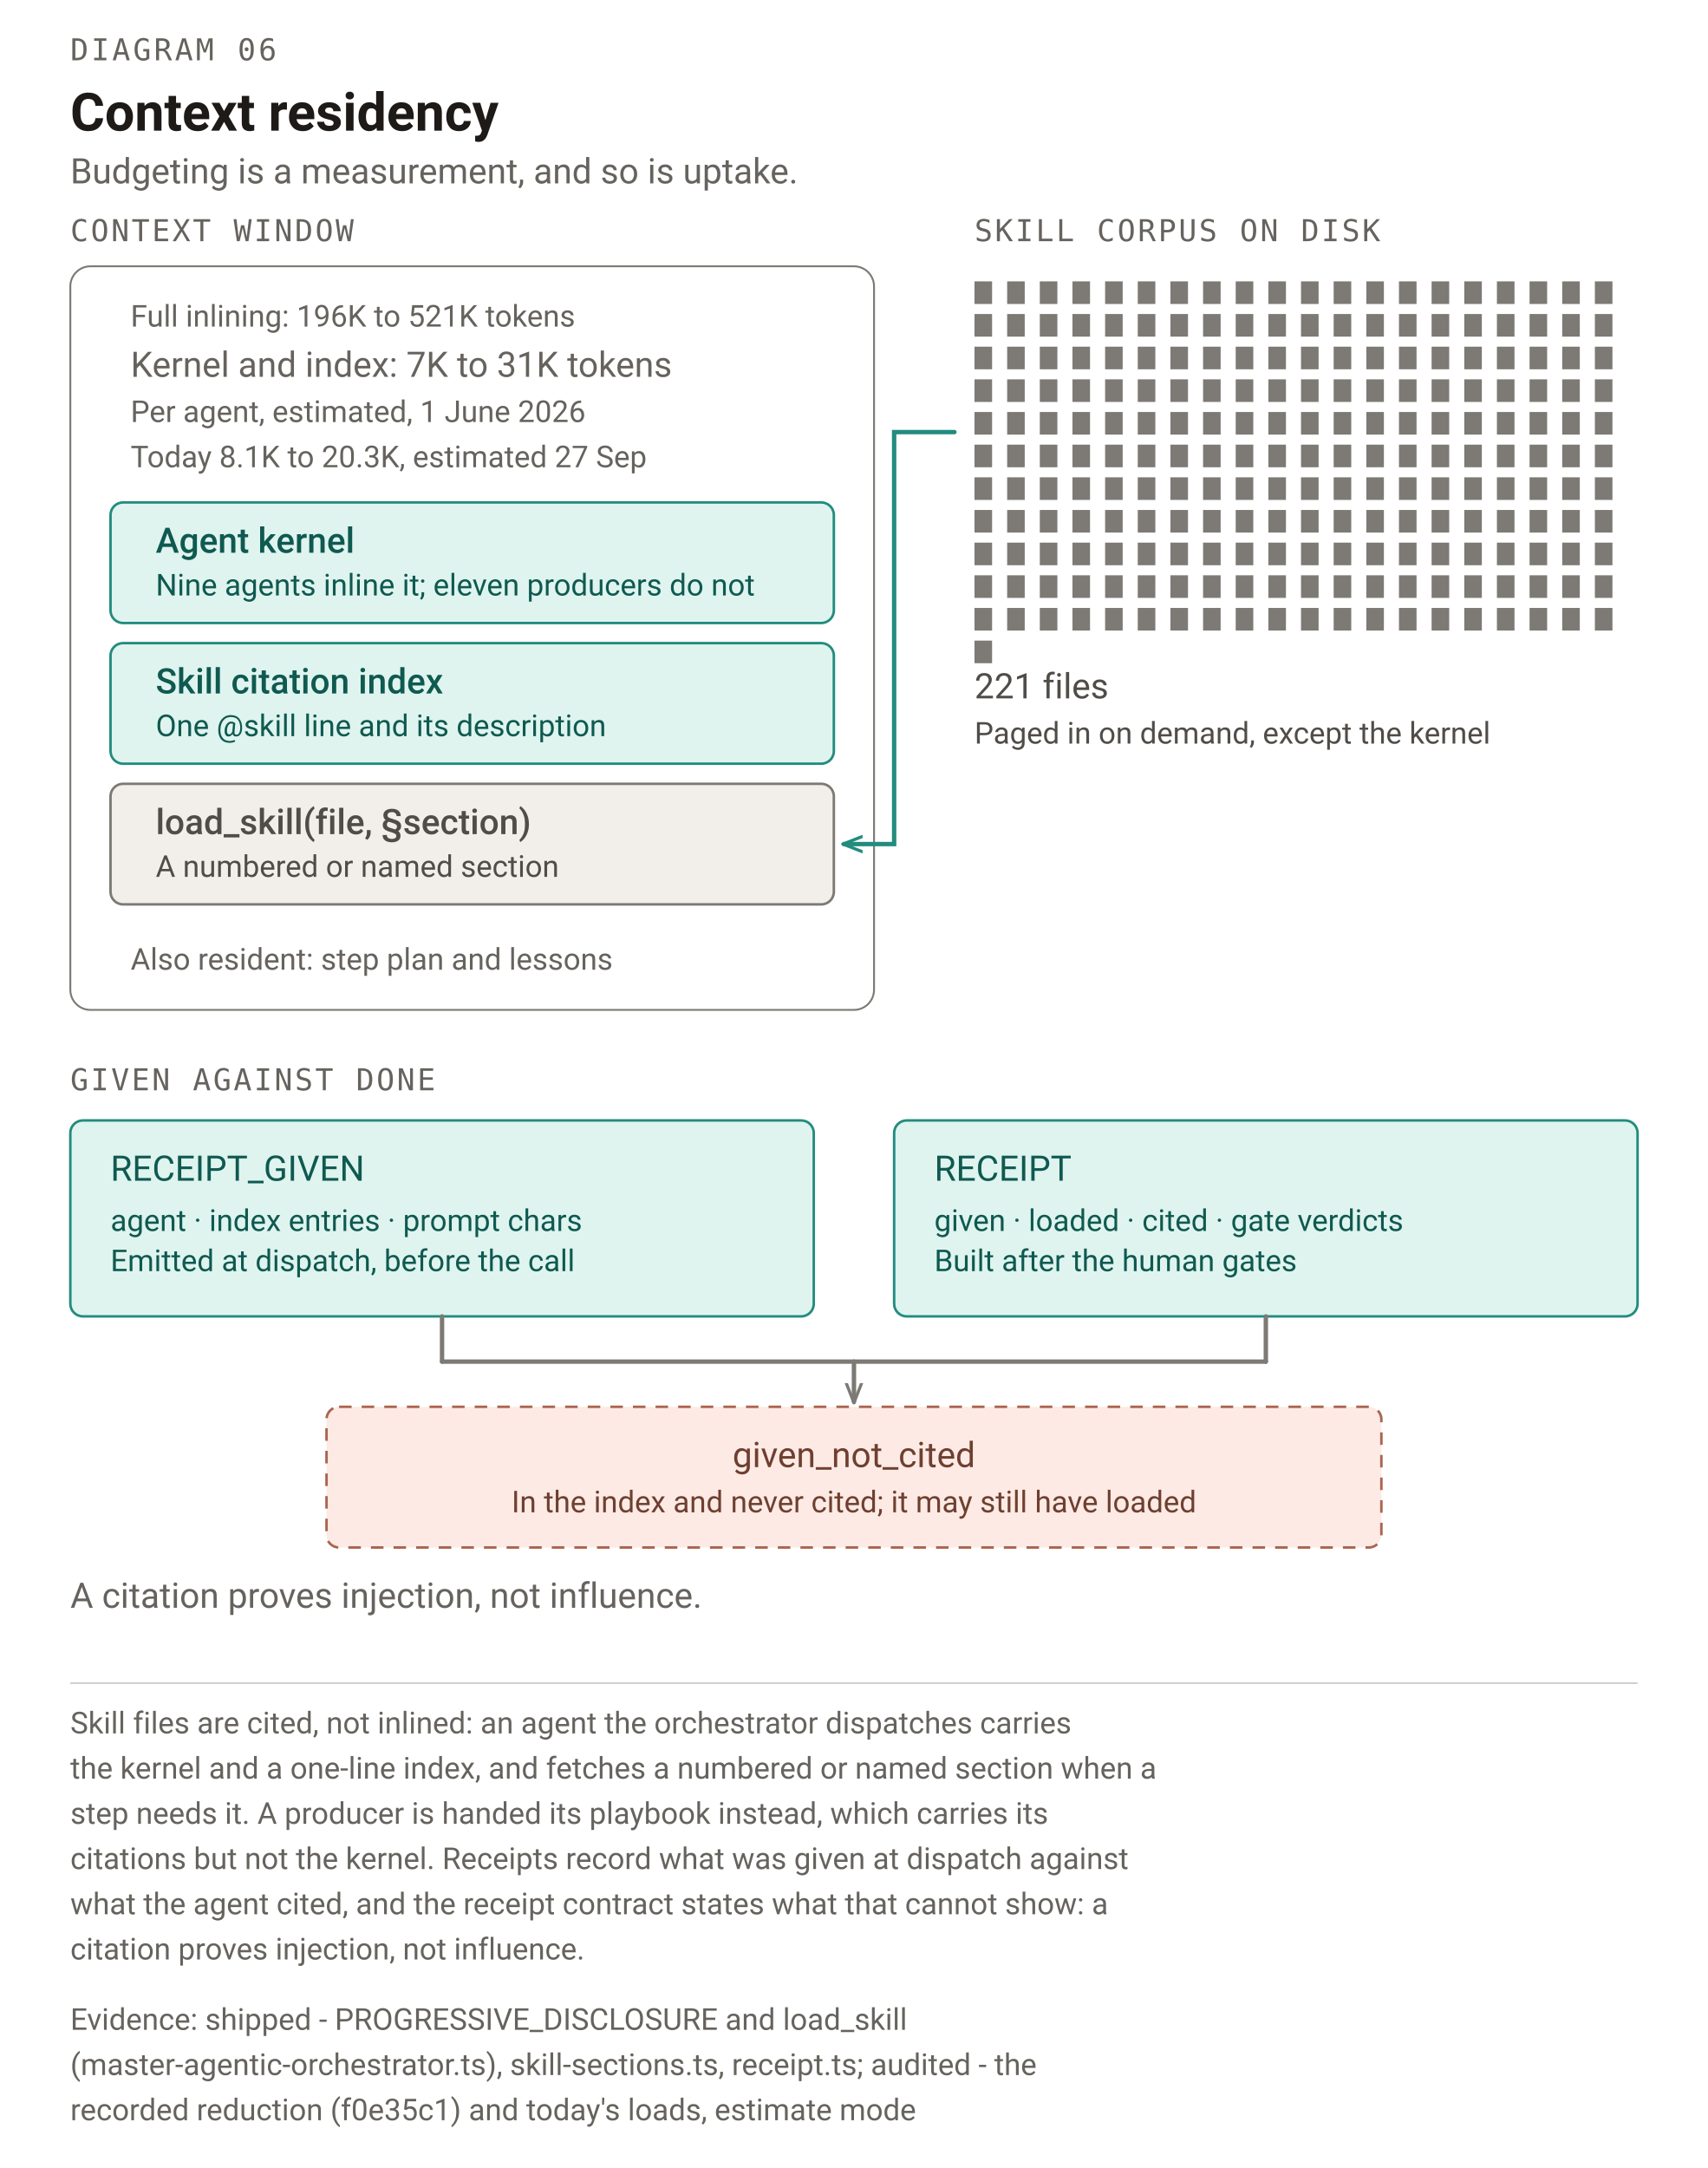
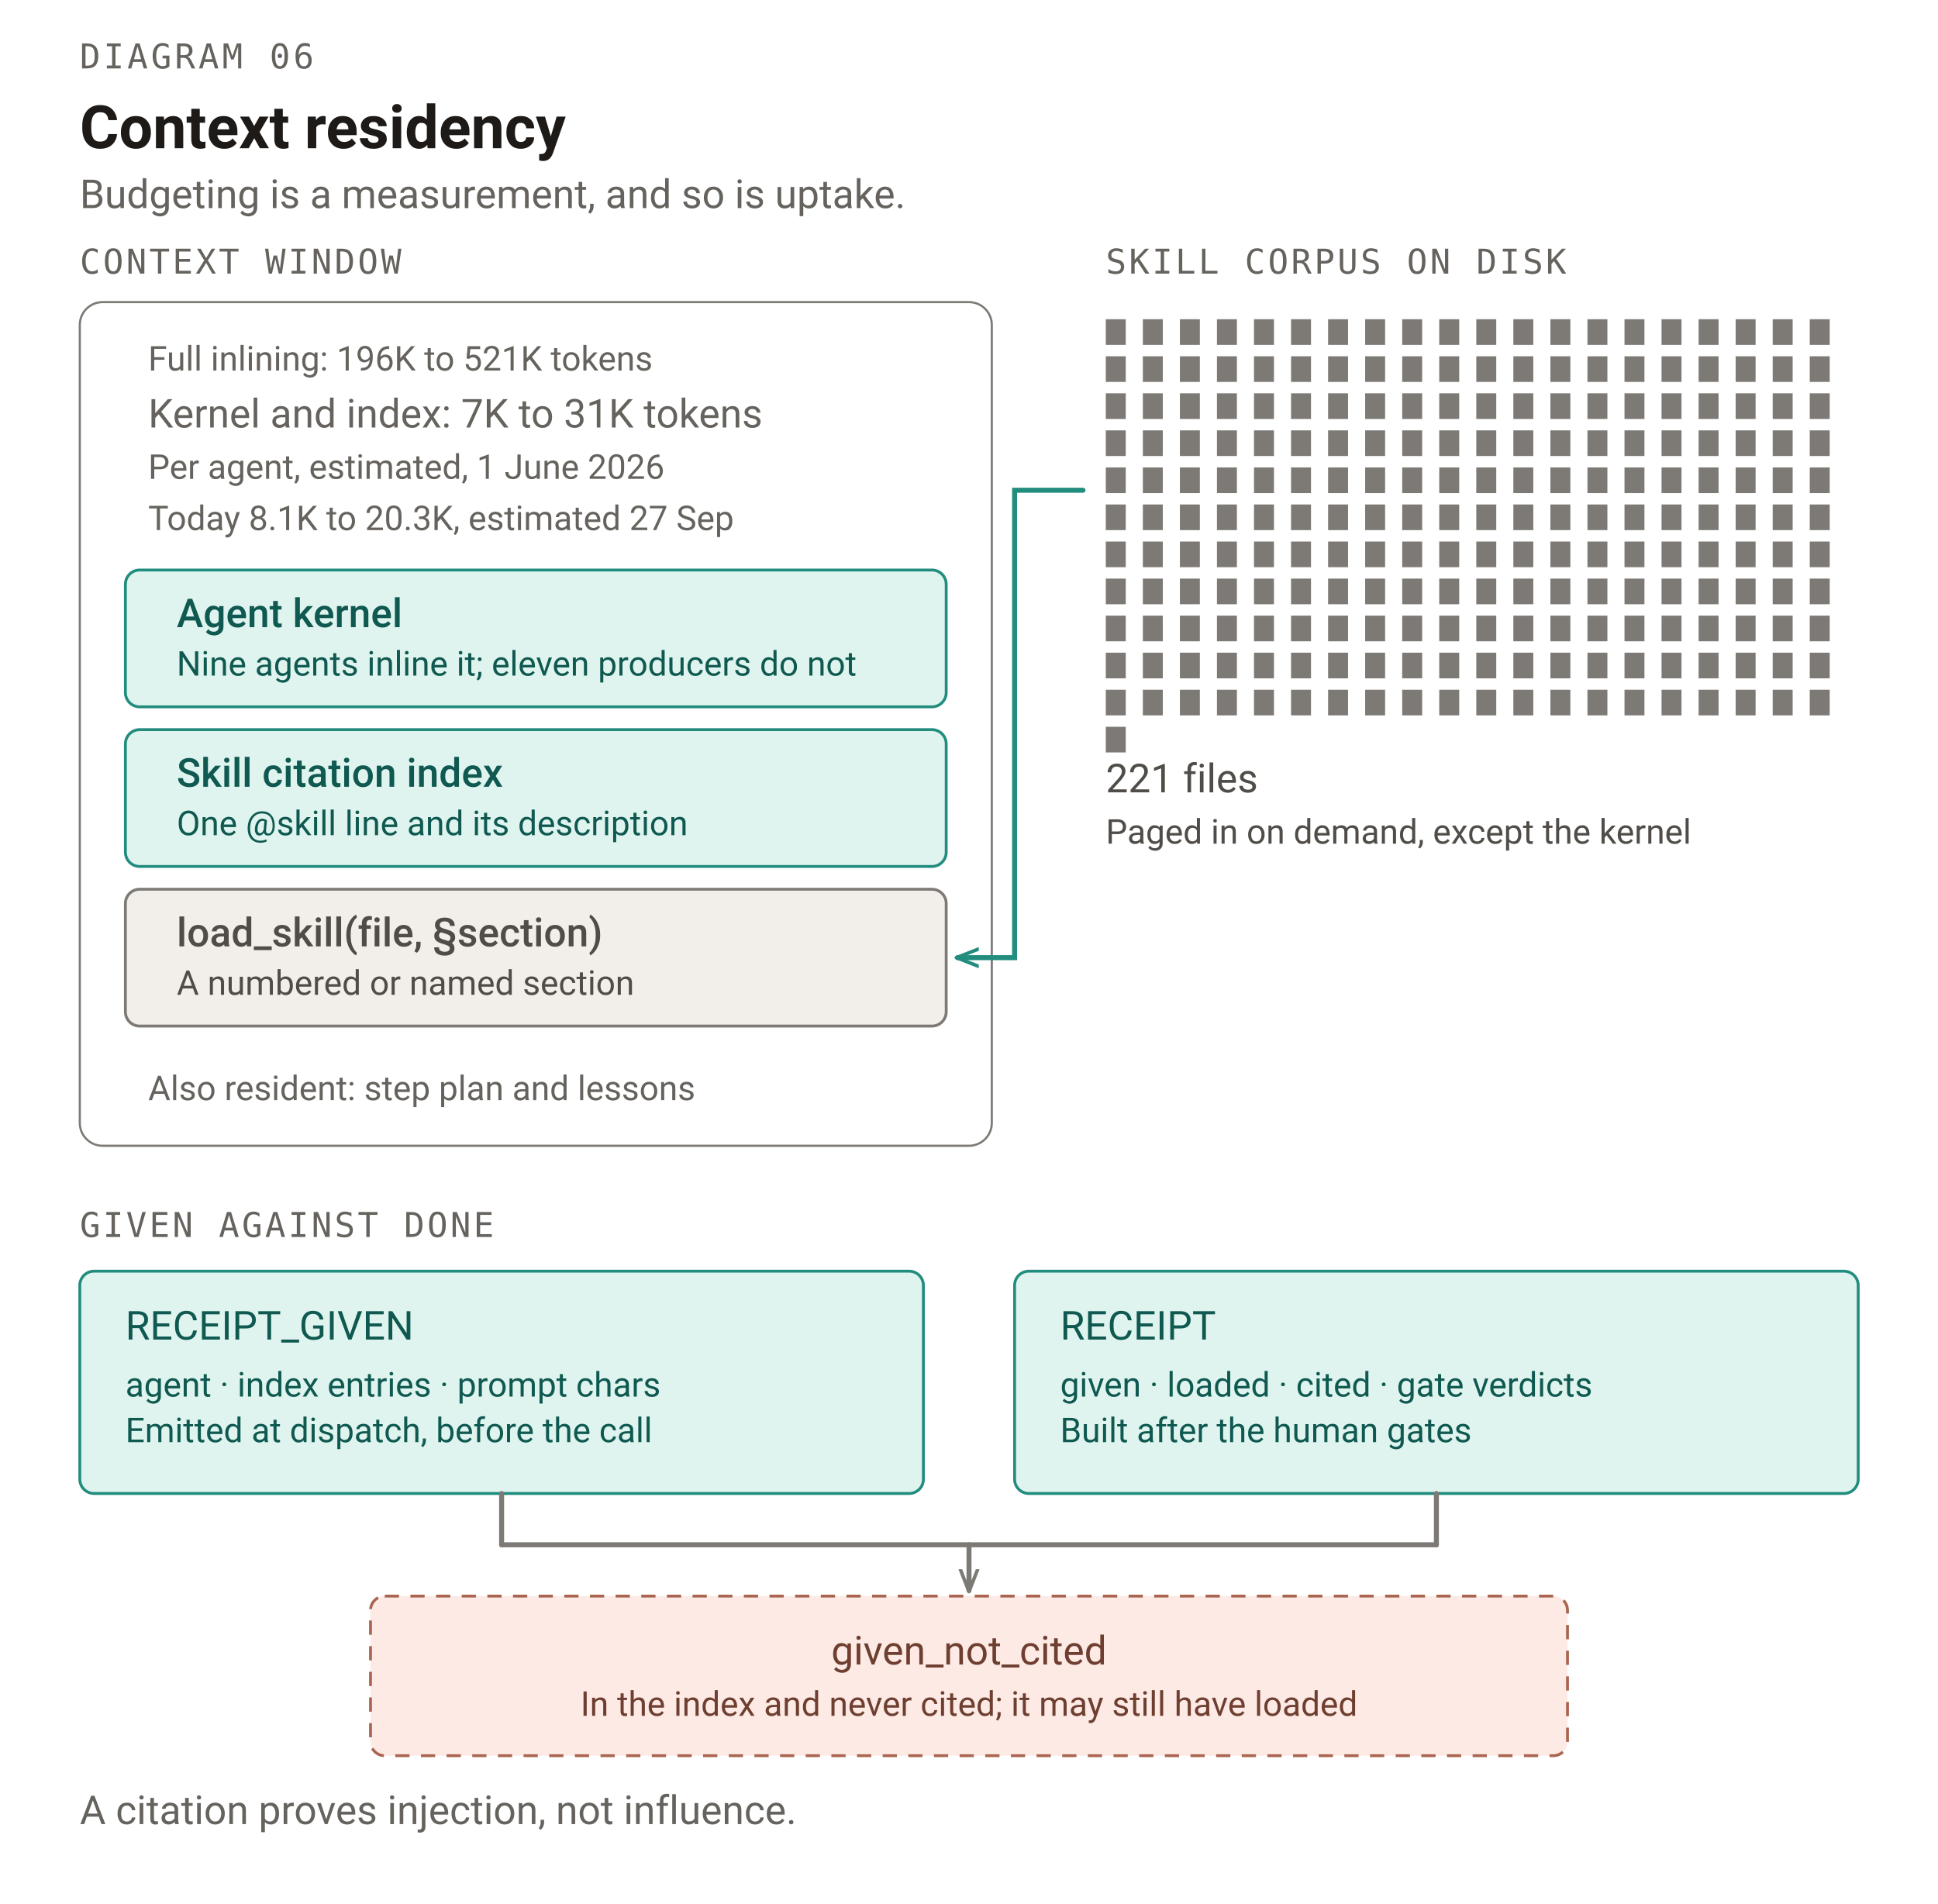
- <svg xmlns="http://www.w3.org/2000/svg" viewBox="0 0 680 863" width="100%" role="img" aria-label="Context residency. Budgeting is a measurement, and so is uptake.">
+ <svg xmlns="http://www.w3.org/2000/svg" viewBox="0 0 680 668" width="100%" role="img" aria-label="Context residency. Budgeting is a measurement, and so is uptake.">
  <style>text{font-family:system-ui,-apple-system,'Segoe UI',Roboto,'Helvetica Neue',sans-serif}text.mono{font-family:ui-monospace,'SFMono-Regular','Cascadia Mono','Segoe UI Mono','DejaVu Sans Mono','Liberation Mono',monospace}.num{font-variant-numeric:tabular-nums}@media (prefers-color-scheme:dark){.teal-f{fill:#122925;stroke:#61c2b2}.teal-o{stroke:#61c2b2}.teal-t{fill:#bee8e0}.teal-m{fill:#61c2b2}.teal-h{stroke:#32a091}.purple-f{fill:#242232;stroke:#ada4e6}.purple-o{stroke:#ada4e6}.purple-t{fill:#dddafb}.purple-m{fill:#ada4e6}.purple-h{stroke:#8b81c5}.coral-f{fill:#311f19;stroke:#e39982}.coral-o{stroke:#e39982}.coral-t{fill:#fad5c9}.coral-m{fill:#e39982}.coral-h{stroke:#c0765f}.gray-f{fill:#262421;stroke:#b1ada8}.gray-o{stroke:#b1ada8}.gray-t{fill:#e1ddd8}.gray-m{fill:#b1ada8}.gray-h{stroke:#8f8b87}.surface{fill:#0d0b08}.ink{fill:#ebe7e2}.mute{fill:#dbd7d2}.rule{stroke:#5b5753}}[data-theme=dark] .teal-f{fill:#122925;stroke:#61c2b2}[data-theme=dark] .teal-o{stroke:#61c2b2}[data-theme=dark] .teal-t{fill:#bee8e0}[data-theme=dark] .teal-m{fill:#61c2b2}[data-theme=dark] .teal-h{stroke:#32a091}[data-theme=dark] .purple-f{fill:#242232;stroke:#ada4e6}[data-theme=dark] .purple-o{stroke:#ada4e6}[data-theme=dark] .purple-t{fill:#dddafb}[data-theme=dark] .purple-m{fill:#ada4e6}[data-theme=dark] .purple-h{stroke:#8b81c5}[data-theme=dark] .coral-f{fill:#311f19;stroke:#e39982}[data-theme=dark] .coral-o{stroke:#e39982}[data-theme=dark] .coral-t{fill:#fad5c9}[data-theme=dark] .coral-m{fill:#e39982}[data-theme=dark] .coral-h{stroke:#c0765f}[data-theme=dark] .gray-f{fill:#262421;stroke:#b1ada8}[data-theme=dark] .gray-o{stroke:#b1ada8}[data-theme=dark] .gray-t{fill:#e1ddd8}[data-theme=dark] .gray-m{fill:#b1ada8}[data-theme=dark] .gray-h{stroke:#8f8b87}[data-theme=dark] .surface{fill:#0d0b08}[data-theme=dark] .ink{fill:#ebe7e2}[data-theme=dark] .mute{fill:#dbd7d2}[data-theme=dark] .rule{stroke:#5b5753}[data-theme=light] .teal-f{fill:#dff4ef;stroke:#228c7e}[data-theme=light] .teal-o{stroke:#228c7e}[data-theme=light] .teal-t{fill:#0f5950}[data-theme=light] .teal-m{fill:#228c7e}[data-theme=light] .teal-h{stroke:#32a091}[data-theme=light] .purple-f{fill:#eeecfd;stroke:#7a70af}[data-theme=light] .purple-o{stroke:#7a70af}[data-theme=light] .purple-t{fill:#4d4671}[data-theme=light] .purple-m{fill:#7a70af}[data-theme=light] .purple-h{stroke:#8b81c5}[data-theme=light] .coral-f{fill:#fdeae4;stroke:#aa6550}[data-theme=light] .coral-o{stroke:#aa6550}[data-theme=light] .coral-t{fill:#6e3f30}[data-theme=light] .coral-m{fill:#aa6550}[data-theme=light] .coral-h{stroke:#c0765f}[data-theme=light] .gray-f{fill:#f2eee9;stroke:#7d7a75}[data-theme=light] .gray-o{stroke:#7d7a75}[data-theme=light] .gray-t{fill:#504c48}[data-theme=light] .gray-m{fill:#7d7a75}[data-theme=light] .gray-h{stroke:#8f8b87}[data-theme=light] .surface{fill:#ffffff}[data-theme=light] .ink{fill:#1d1a17}[data-theme=light] .mute{fill:#66635e}[data-theme=light] .rule{stroke:#c1bdb8}</style>
  <defs>
    <marker id="ar-teal" viewBox="0 0 10 10" refX="8.5" refY="5" markerWidth="5" markerHeight="5" orient="auto-start-reverse">
      <path d="M0,1.5 L9,5 L0,8.5" fill="none" stroke="#228c7e" stroke-width="1.4" stroke-linecap="round" stroke-linejoin="round" class="teal-o" />
    </marker>
    <marker id="ar-purple" viewBox="0 0 10 10" refX="8.5" refY="5" markerWidth="5" markerHeight="5" orient="auto-start-reverse">
      <path d="M0,1.5 L9,5 L0,8.5" fill="none" stroke="#7a70af" stroke-width="1.4" stroke-linecap="round" stroke-linejoin="round" class="purple-o" />
    </marker>
    <marker id="ar-coral" viewBox="0 0 10 10" refX="8.5" refY="5" markerWidth="5" markerHeight="5" orient="auto-start-reverse">
      <path d="M0,1.5 L9,5 L0,8.5" fill="none" stroke="#aa6550" stroke-width="1.4" stroke-linecap="round" stroke-linejoin="round" class="coral-o" />
    </marker>
    <marker id="ar-gray" viewBox="0 0 10 10" refX="8.5" refY="5" markerWidth="5" markerHeight="5" orient="auto-start-reverse">
      <path d="M0,1.5 L9,5 L0,8.5" fill="none" stroke="#7d7a75" stroke-width="1.4" stroke-linecap="round" stroke-linejoin="round" class="gray-o" />
    </marker>
  </defs>
-   <rect x="0" y="0" width="680" height="863" fill="#ffffff" class="surface" />
+   <rect x="0" y="0" width="680" height="668" fill="#ffffff" class="surface" />
  <text x="28" y="24" font-size="12" fill="#66635e" letter-spacing="1.1" class="mute mono">DIAGRAM 06</text>
  <text x="28" y="52" font-size="21" fill="#1d1a17" font-weight="600" class="ink">Context residency</text>
  <text x="28" y="73" font-size="14" fill="#66635e" class="mute">Budgeting is a measurement, and so is uptake.</text>
  <text x="28" y="96" font-size="12" fill="#66635e" font-weight="500" letter-spacing="0.9" class="mute mono">CONTEXT WINDOW</text>
  <text x="388" y="96" font-size="12" fill="#66635e" font-weight="500" letter-spacing="0.9" class="mute mono">SKILL CORPUS ON DISK</text>
  <rect x="28" y="106" width="320" height="296" rx="8" fill="none" stroke="#7d7a75" stroke-width="0.75" class="gray-o" />
  <text x="52" y="130" font-size="12" fill="#66635e" class="mute">Full inlining: 196K to 521K tokens</text>
  <text x="52" y="150" font-size="14" fill="#66635e" class="mute">Kernel and index: 7K to 31K tokens</text>
  <text x="52" y="168" font-size="12" fill="#66635e" class="mute">Per agent, estimated, 1 June 2026</text>
  <text x="52" y="186" font-size="12" fill="#66635e" class="mute">Today 8.1K to 20.3K, estimated 27 Sep</text>
  <rect x="44" y="200" width="288" height="48" rx="5" fill="#dff4ef" stroke="#228c7e" stroke-width="1.0" class="teal-f" />
  <text x="62" y="220.04" font-size="14" fill="#0f5950" font-weight="500" class="teal-t">Agent kernel</text>
  <text x="62" y="237.04" font-size="12" fill="#0f5950" class="teal-t">Nine agents inline it; eleven producers do not</text>
  <rect x="44" y="256" width="288" height="48" rx="5" fill="#dff4ef" stroke="#228c7e" stroke-width="1.0" class="teal-f" />
  <text x="62" y="276.04" font-size="14" fill="#0f5950" font-weight="500" class="teal-t">Skill citation index</text>
  <text x="62" y="293.04" font-size="12" fill="#0f5950" class="teal-t">One @skill line and its description</text>
  <rect x="44" y="312" width="288" height="48" rx="5" fill="#f2eee9" stroke="#7d7a75" stroke-width="1.0" class="gray-f" />
  <text x="62" y="332.04" font-size="14" fill="#504c48" font-weight="500" class="gray-t">load_skill(file, §section)</text>
  <text x="62" y="349.04" font-size="12" fill="#504c48" class="gray-t">A numbered or named section</text>
  <text x="52" y="386" font-size="12" fill="#66635e" class="mute">Also resident: step plan and lessons</text>
  <rect x="388" y="112" width="7" height="9" rx="0" fill="#7d7a75" class="gray-m" />
  <rect x="401" y="112" width="7" height="9" rx="0" fill="#7d7a75" class="gray-m" />
  <rect x="414" y="112" width="7" height="9" rx="0" fill="#7d7a75" class="gray-m" />
  <rect x="427" y="112" width="7" height="9" rx="0" fill="#7d7a75" class="gray-m" />
  <rect x="440" y="112" width="7" height="9" rx="0" fill="#7d7a75" class="gray-m" />
  <rect x="453" y="112" width="7" height="9" rx="0" fill="#7d7a75" class="gray-m" />
  <rect x="466" y="112" width="7" height="9" rx="0" fill="#7d7a75" class="gray-m" />
  <rect x="479" y="112" width="7" height="9" rx="0" fill="#7d7a75" class="gray-m" />
  <rect x="492" y="112" width="7" height="9" rx="0" fill="#7d7a75" class="gray-m" />
  <rect x="505" y="112" width="7" height="9" rx="0" fill="#7d7a75" class="gray-m" />
  <rect x="518" y="112" width="7" height="9" rx="0" fill="#7d7a75" class="gray-m" />
  <rect x="531" y="112" width="7" height="9" rx="0" fill="#7d7a75" class="gray-m" />
  <rect x="544" y="112" width="7" height="9" rx="0" fill="#7d7a75" class="gray-m" />
  <rect x="557" y="112" width="7" height="9" rx="0" fill="#7d7a75" class="gray-m" />
  <rect x="570" y="112" width="7" height="9" rx="0" fill="#7d7a75" class="gray-m" />
  <rect x="583" y="112" width="7" height="9" rx="0" fill="#7d7a75" class="gray-m" />
  <rect x="596" y="112" width="7" height="9" rx="0" fill="#7d7a75" class="gray-m" />
  <rect x="609" y="112" width="7" height="9" rx="0" fill="#7d7a75" class="gray-m" />
  <rect x="622" y="112" width="7" height="9" rx="0" fill="#7d7a75" class="gray-m" />
  <rect x="635" y="112" width="7" height="9" rx="0" fill="#7d7a75" class="gray-m" />
  <rect x="388" y="125" width="7" height="9" rx="0" fill="#7d7a75" class="gray-m" />
  <rect x="401" y="125" width="7" height="9" rx="0" fill="#7d7a75" class="gray-m" />
  <rect x="414" y="125" width="7" height="9" rx="0" fill="#7d7a75" class="gray-m" />
  <rect x="427" y="125" width="7" height="9" rx="0" fill="#7d7a75" class="gray-m" />
  <rect x="440" y="125" width="7" height="9" rx="0" fill="#7d7a75" class="gray-m" />
  <rect x="453" y="125" width="7" height="9" rx="0" fill="#7d7a75" class="gray-m" />
  <rect x="466" y="125" width="7" height="9" rx="0" fill="#7d7a75" class="gray-m" />
  <rect x="479" y="125" width="7" height="9" rx="0" fill="#7d7a75" class="gray-m" />
  <rect x="492" y="125" width="7" height="9" rx="0" fill="#7d7a75" class="gray-m" />
  <rect x="505" y="125" width="7" height="9" rx="0" fill="#7d7a75" class="gray-m" />
  <rect x="518" y="125" width="7" height="9" rx="0" fill="#7d7a75" class="gray-m" />
  <rect x="531" y="125" width="7" height="9" rx="0" fill="#7d7a75" class="gray-m" />
  <rect x="544" y="125" width="7" height="9" rx="0" fill="#7d7a75" class="gray-m" />
  <rect x="557" y="125" width="7" height="9" rx="0" fill="#7d7a75" class="gray-m" />
  <rect x="570" y="125" width="7" height="9" rx="0" fill="#7d7a75" class="gray-m" />
  <rect x="583" y="125" width="7" height="9" rx="0" fill="#7d7a75" class="gray-m" />
  <rect x="596" y="125" width="7" height="9" rx="0" fill="#7d7a75" class="gray-m" />
  <rect x="609" y="125" width="7" height="9" rx="0" fill="#7d7a75" class="gray-m" />
  <rect x="622" y="125" width="7" height="9" rx="0" fill="#7d7a75" class="gray-m" />
  <rect x="635" y="125" width="7" height="9" rx="0" fill="#7d7a75" class="gray-m" />
  <rect x="388" y="138" width="7" height="9" rx="0" fill="#7d7a75" class="gray-m" />
  <rect x="401" y="138" width="7" height="9" rx="0" fill="#7d7a75" class="gray-m" />
  <rect x="414" y="138" width="7" height="9" rx="0" fill="#7d7a75" class="gray-m" />
  <rect x="427" y="138" width="7" height="9" rx="0" fill="#7d7a75" class="gray-m" />
  <rect x="440" y="138" width="7" height="9" rx="0" fill="#7d7a75" class="gray-m" />
  <rect x="453" y="138" width="7" height="9" rx="0" fill="#7d7a75" class="gray-m" />
  <rect x="466" y="138" width="7" height="9" rx="0" fill="#7d7a75" class="gray-m" />
  <rect x="479" y="138" width="7" height="9" rx="0" fill="#7d7a75" class="gray-m" />
  <rect x="492" y="138" width="7" height="9" rx="0" fill="#7d7a75" class="gray-m" />
  <rect x="505" y="138" width="7" height="9" rx="0" fill="#7d7a75" class="gray-m" />
  <rect x="518" y="138" width="7" height="9" rx="0" fill="#7d7a75" class="gray-m" />
  <rect x="531" y="138" width="7" height="9" rx="0" fill="#7d7a75" class="gray-m" />
  <rect x="544" y="138" width="7" height="9" rx="0" fill="#7d7a75" class="gray-m" />
  <rect x="557" y="138" width="7" height="9" rx="0" fill="#7d7a75" class="gray-m" />
  <rect x="570" y="138" width="7" height="9" rx="0" fill="#7d7a75" class="gray-m" />
  <rect x="583" y="138" width="7" height="9" rx="0" fill="#7d7a75" class="gray-m" />
  <rect x="596" y="138" width="7" height="9" rx="0" fill="#7d7a75" class="gray-m" />
  <rect x="609" y="138" width="7" height="9" rx="0" fill="#7d7a75" class="gray-m" />
  <rect x="622" y="138" width="7" height="9" rx="0" fill="#7d7a75" class="gray-m" />
  <rect x="635" y="138" width="7" height="9" rx="0" fill="#7d7a75" class="gray-m" />
  <rect x="388" y="151" width="7" height="9" rx="0" fill="#7d7a75" class="gray-m" />
  <rect x="401" y="151" width="7" height="9" rx="0" fill="#7d7a75" class="gray-m" />
  <rect x="414" y="151" width="7" height="9" rx="0" fill="#7d7a75" class="gray-m" />
  <rect x="427" y="151" width="7" height="9" rx="0" fill="#7d7a75" class="gray-m" />
  <rect x="440" y="151" width="7" height="9" rx="0" fill="#7d7a75" class="gray-m" />
  <rect x="453" y="151" width="7" height="9" rx="0" fill="#7d7a75" class="gray-m" />
  <rect x="466" y="151" width="7" height="9" rx="0" fill="#7d7a75" class="gray-m" />
  <rect x="479" y="151" width="7" height="9" rx="0" fill="#7d7a75" class="gray-m" />
  <rect x="492" y="151" width="7" height="9" rx="0" fill="#7d7a75" class="gray-m" />
  <rect x="505" y="151" width="7" height="9" rx="0" fill="#7d7a75" class="gray-m" />
  <rect x="518" y="151" width="7" height="9" rx="0" fill="#7d7a75" class="gray-m" />
  <rect x="531" y="151" width="7" height="9" rx="0" fill="#7d7a75" class="gray-m" />
  <rect x="544" y="151" width="7" height="9" rx="0" fill="#7d7a75" class="gray-m" />
  <rect x="557" y="151" width="7" height="9" rx="0" fill="#7d7a75" class="gray-m" />
  <rect x="570" y="151" width="7" height="9" rx="0" fill="#7d7a75" class="gray-m" />
  <rect x="583" y="151" width="7" height="9" rx="0" fill="#7d7a75" class="gray-m" />
  <rect x="596" y="151" width="7" height="9" rx="0" fill="#7d7a75" class="gray-m" />
  <rect x="609" y="151" width="7" height="9" rx="0" fill="#7d7a75" class="gray-m" />
  <rect x="622" y="151" width="7" height="9" rx="0" fill="#7d7a75" class="gray-m" />
  <rect x="635" y="151" width="7" height="9" rx="0" fill="#7d7a75" class="gray-m" />
  <rect x="388" y="164" width="7" height="9" rx="0" fill="#7d7a75" class="gray-m" />
  <rect x="401" y="164" width="7" height="9" rx="0" fill="#7d7a75" class="gray-m" />
  <rect x="414" y="164" width="7" height="9" rx="0" fill="#7d7a75" class="gray-m" />
  <rect x="427" y="164" width="7" height="9" rx="0" fill="#7d7a75" class="gray-m" />
  <rect x="440" y="164" width="7" height="9" rx="0" fill="#7d7a75" class="gray-m" />
  <rect x="453" y="164" width="7" height="9" rx="0" fill="#7d7a75" class="gray-m" />
  <rect x="466" y="164" width="7" height="9" rx="0" fill="#7d7a75" class="gray-m" />
  <rect x="479" y="164" width="7" height="9" rx="0" fill="#7d7a75" class="gray-m" />
  <rect x="492" y="164" width="7" height="9" rx="0" fill="#7d7a75" class="gray-m" />
  <rect x="505" y="164" width="7" height="9" rx="0" fill="#7d7a75" class="gray-m" />
  <rect x="518" y="164" width="7" height="9" rx="0" fill="#7d7a75" class="gray-m" />
  <rect x="531" y="164" width="7" height="9" rx="0" fill="#7d7a75" class="gray-m" />
  <rect x="544" y="164" width="7" height="9" rx="0" fill="#7d7a75" class="gray-m" />
  <rect x="557" y="164" width="7" height="9" rx="0" fill="#7d7a75" class="gray-m" />
  <rect x="570" y="164" width="7" height="9" rx="0" fill="#7d7a75" class="gray-m" />
  <rect x="583" y="164" width="7" height="9" rx="0" fill="#7d7a75" class="gray-m" />
  <rect x="596" y="164" width="7" height="9" rx="0" fill="#7d7a75" class="gray-m" />
  <rect x="609" y="164" width="7" height="9" rx="0" fill="#7d7a75" class="gray-m" />
  <rect x="622" y="164" width="7" height="9" rx="0" fill="#7d7a75" class="gray-m" />
  <rect x="635" y="164" width="7" height="9" rx="0" fill="#7d7a75" class="gray-m" />
  <rect x="388" y="177" width="7" height="9" rx="0" fill="#7d7a75" class="gray-m" />
  <rect x="401" y="177" width="7" height="9" rx="0" fill="#7d7a75" class="gray-m" />
  <rect x="414" y="177" width="7" height="9" rx="0" fill="#7d7a75" class="gray-m" />
  <rect x="427" y="177" width="7" height="9" rx="0" fill="#7d7a75" class="gray-m" />
  <rect x="440" y="177" width="7" height="9" rx="0" fill="#7d7a75" class="gray-m" />
  <rect x="453" y="177" width="7" height="9" rx="0" fill="#7d7a75" class="gray-m" />
  <rect x="466" y="177" width="7" height="9" rx="0" fill="#7d7a75" class="gray-m" />
  <rect x="479" y="177" width="7" height="9" rx="0" fill="#7d7a75" class="gray-m" />
  <rect x="492" y="177" width="7" height="9" rx="0" fill="#7d7a75" class="gray-m" />
  <rect x="505" y="177" width="7" height="9" rx="0" fill="#7d7a75" class="gray-m" />
  <rect x="518" y="177" width="7" height="9" rx="0" fill="#7d7a75" class="gray-m" />
  <rect x="531" y="177" width="7" height="9" rx="0" fill="#7d7a75" class="gray-m" />
  <rect x="544" y="177" width="7" height="9" rx="0" fill="#7d7a75" class="gray-m" />
  <rect x="557" y="177" width="7" height="9" rx="0" fill="#7d7a75" class="gray-m" />
  <rect x="570" y="177" width="7" height="9" rx="0" fill="#7d7a75" class="gray-m" />
  <rect x="583" y="177" width="7" height="9" rx="0" fill="#7d7a75" class="gray-m" />
  <rect x="596" y="177" width="7" height="9" rx="0" fill="#7d7a75" class="gray-m" />
  <rect x="609" y="177" width="7" height="9" rx="0" fill="#7d7a75" class="gray-m" />
  <rect x="622" y="177" width="7" height="9" rx="0" fill="#7d7a75" class="gray-m" />
  <rect x="635" y="177" width="7" height="9" rx="0" fill="#7d7a75" class="gray-m" />
  <rect x="388" y="190" width="7" height="9" rx="0" fill="#7d7a75" class="gray-m" />
  <rect x="401" y="190" width="7" height="9" rx="0" fill="#7d7a75" class="gray-m" />
  <rect x="414" y="190" width="7" height="9" rx="0" fill="#7d7a75" class="gray-m" />
  <rect x="427" y="190" width="7" height="9" rx="0" fill="#7d7a75" class="gray-m" />
  <rect x="440" y="190" width="7" height="9" rx="0" fill="#7d7a75" class="gray-m" />
  <rect x="453" y="190" width="7" height="9" rx="0" fill="#7d7a75" class="gray-m" />
  <rect x="466" y="190" width="7" height="9" rx="0" fill="#7d7a75" class="gray-m" />
  <rect x="479" y="190" width="7" height="9" rx="0" fill="#7d7a75" class="gray-m" />
  <rect x="492" y="190" width="7" height="9" rx="0" fill="#7d7a75" class="gray-m" />
  <rect x="505" y="190" width="7" height="9" rx="0" fill="#7d7a75" class="gray-m" />
  <rect x="518" y="190" width="7" height="9" rx="0" fill="#7d7a75" class="gray-m" />
  <rect x="531" y="190" width="7" height="9" rx="0" fill="#7d7a75" class="gray-m" />
  <rect x="544" y="190" width="7" height="9" rx="0" fill="#7d7a75" class="gray-m" />
  <rect x="557" y="190" width="7" height="9" rx="0" fill="#7d7a75" class="gray-m" />
  <rect x="570" y="190" width="7" height="9" rx="0" fill="#7d7a75" class="gray-m" />
  <rect x="583" y="190" width="7" height="9" rx="0" fill="#7d7a75" class="gray-m" />
  <rect x="596" y="190" width="7" height="9" rx="0" fill="#7d7a75" class="gray-m" />
  <rect x="609" y="190" width="7" height="9" rx="0" fill="#7d7a75" class="gray-m" />
  <rect x="622" y="190" width="7" height="9" rx="0" fill="#7d7a75" class="gray-m" />
  <rect x="635" y="190" width="7" height="9" rx="0" fill="#7d7a75" class="gray-m" />
  <rect x="388" y="203" width="7" height="9" rx="0" fill="#7d7a75" class="gray-m" />
  <rect x="401" y="203" width="7" height="9" rx="0" fill="#7d7a75" class="gray-m" />
  <rect x="414" y="203" width="7" height="9" rx="0" fill="#7d7a75" class="gray-m" />
  <rect x="427" y="203" width="7" height="9" rx="0" fill="#7d7a75" class="gray-m" />
  <rect x="440" y="203" width="7" height="9" rx="0" fill="#7d7a75" class="gray-m" />
  <rect x="453" y="203" width="7" height="9" rx="0" fill="#7d7a75" class="gray-m" />
  <rect x="466" y="203" width="7" height="9" rx="0" fill="#7d7a75" class="gray-m" />
  <rect x="479" y="203" width="7" height="9" rx="0" fill="#7d7a75" class="gray-m" />
  <rect x="492" y="203" width="7" height="9" rx="0" fill="#7d7a75" class="gray-m" />
  <rect x="505" y="203" width="7" height="9" rx="0" fill="#7d7a75" class="gray-m" />
  <rect x="518" y="203" width="7" height="9" rx="0" fill="#7d7a75" class="gray-m" />
  <rect x="531" y="203" width="7" height="9" rx="0" fill="#7d7a75" class="gray-m" />
  <rect x="544" y="203" width="7" height="9" rx="0" fill="#7d7a75" class="gray-m" />
  <rect x="557" y="203" width="7" height="9" rx="0" fill="#7d7a75" class="gray-m" />
  <rect x="570" y="203" width="7" height="9" rx="0" fill="#7d7a75" class="gray-m" />
  <rect x="583" y="203" width="7" height="9" rx="0" fill="#7d7a75" class="gray-m" />
  <rect x="596" y="203" width="7" height="9" rx="0" fill="#7d7a75" class="gray-m" />
  <rect x="609" y="203" width="7" height="9" rx="0" fill="#7d7a75" class="gray-m" />
  <rect x="622" y="203" width="7" height="9" rx="0" fill="#7d7a75" class="gray-m" />
  <rect x="635" y="203" width="7" height="9" rx="0" fill="#7d7a75" class="gray-m" />
  <rect x="388" y="216" width="7" height="9" rx="0" fill="#7d7a75" class="gray-m" />
  <rect x="401" y="216" width="7" height="9" rx="0" fill="#7d7a75" class="gray-m" />
  <rect x="414" y="216" width="7" height="9" rx="0" fill="#7d7a75" class="gray-m" />
  <rect x="427" y="216" width="7" height="9" rx="0" fill="#7d7a75" class="gray-m" />
  <rect x="440" y="216" width="7" height="9" rx="0" fill="#7d7a75" class="gray-m" />
  <rect x="453" y="216" width="7" height="9" rx="0" fill="#7d7a75" class="gray-m" />
  <rect x="466" y="216" width="7" height="9" rx="0" fill="#7d7a75" class="gray-m" />
  <rect x="479" y="216" width="7" height="9" rx="0" fill="#7d7a75" class="gray-m" />
  <rect x="492" y="216" width="7" height="9" rx="0" fill="#7d7a75" class="gray-m" />
  <rect x="505" y="216" width="7" height="9" rx="0" fill="#7d7a75" class="gray-m" />
  <rect x="518" y="216" width="7" height="9" rx="0" fill="#7d7a75" class="gray-m" />
  <rect x="531" y="216" width="7" height="9" rx="0" fill="#7d7a75" class="gray-m" />
  <rect x="544" y="216" width="7" height="9" rx="0" fill="#7d7a75" class="gray-m" />
  <rect x="557" y="216" width="7" height="9" rx="0" fill="#7d7a75" class="gray-m" />
  <rect x="570" y="216" width="7" height="9" rx="0" fill="#7d7a75" class="gray-m" />
  <rect x="583" y="216" width="7" height="9" rx="0" fill="#7d7a75" class="gray-m" />
  <rect x="596" y="216" width="7" height="9" rx="0" fill="#7d7a75" class="gray-m" />
  <rect x="609" y="216" width="7" height="9" rx="0" fill="#7d7a75" class="gray-m" />
  <rect x="622" y="216" width="7" height="9" rx="0" fill="#7d7a75" class="gray-m" />
  <rect x="635" y="216" width="7" height="9" rx="0" fill="#7d7a75" class="gray-m" />
  <rect x="388" y="229" width="7" height="9" rx="0" fill="#7d7a75" class="gray-m" />
  <rect x="401" y="229" width="7" height="9" rx="0" fill="#7d7a75" class="gray-m" />
  <rect x="414" y="229" width="7" height="9" rx="0" fill="#7d7a75" class="gray-m" />
  <rect x="427" y="229" width="7" height="9" rx="0" fill="#7d7a75" class="gray-m" />
  <rect x="440" y="229" width="7" height="9" rx="0" fill="#7d7a75" class="gray-m" />
  <rect x="453" y="229" width="7" height="9" rx="0" fill="#7d7a75" class="gray-m" />
  <rect x="466" y="229" width="7" height="9" rx="0" fill="#7d7a75" class="gray-m" />
  <rect x="479" y="229" width="7" height="9" rx="0" fill="#7d7a75" class="gray-m" />
  <rect x="492" y="229" width="7" height="9" rx="0" fill="#7d7a75" class="gray-m" />
  <rect x="505" y="229" width="7" height="9" rx="0" fill="#7d7a75" class="gray-m" />
  <rect x="518" y="229" width="7" height="9" rx="0" fill="#7d7a75" class="gray-m" />
  <rect x="531" y="229" width="7" height="9" rx="0" fill="#7d7a75" class="gray-m" />
  <rect x="544" y="229" width="7" height="9" rx="0" fill="#7d7a75" class="gray-m" />
  <rect x="557" y="229" width="7" height="9" rx="0" fill="#7d7a75" class="gray-m" />
  <rect x="570" y="229" width="7" height="9" rx="0" fill="#7d7a75" class="gray-m" />
  <rect x="583" y="229" width="7" height="9" rx="0" fill="#7d7a75" class="gray-m" />
  <rect x="596" y="229" width="7" height="9" rx="0" fill="#7d7a75" class="gray-m" />
  <rect x="609" y="229" width="7" height="9" rx="0" fill="#7d7a75" class="gray-m" />
  <rect x="622" y="229" width="7" height="9" rx="0" fill="#7d7a75" class="gray-m" />
  <rect x="635" y="229" width="7" height="9" rx="0" fill="#7d7a75" class="gray-m" />
  <rect x="388" y="242" width="7" height="9" rx="0" fill="#7d7a75" class="gray-m" />
  <rect x="401" y="242" width="7" height="9" rx="0" fill="#7d7a75" class="gray-m" />
  <rect x="414" y="242" width="7" height="9" rx="0" fill="#7d7a75" class="gray-m" />
  <rect x="427" y="242" width="7" height="9" rx="0" fill="#7d7a75" class="gray-m" />
  <rect x="440" y="242" width="7" height="9" rx="0" fill="#7d7a75" class="gray-m" />
  <rect x="453" y="242" width="7" height="9" rx="0" fill="#7d7a75" class="gray-m" />
  <rect x="466" y="242" width="7" height="9" rx="0" fill="#7d7a75" class="gray-m" />
  <rect x="479" y="242" width="7" height="9" rx="0" fill="#7d7a75" class="gray-m" />
  <rect x="492" y="242" width="7" height="9" rx="0" fill="#7d7a75" class="gray-m" />
  <rect x="505" y="242" width="7" height="9" rx="0" fill="#7d7a75" class="gray-m" />
  <rect x="518" y="242" width="7" height="9" rx="0" fill="#7d7a75" class="gray-m" />
  <rect x="531" y="242" width="7" height="9" rx="0" fill="#7d7a75" class="gray-m" />
  <rect x="544" y="242" width="7" height="9" rx="0" fill="#7d7a75" class="gray-m" />
  <rect x="557" y="242" width="7" height="9" rx="0" fill="#7d7a75" class="gray-m" />
  <rect x="570" y="242" width="7" height="9" rx="0" fill="#7d7a75" class="gray-m" />
  <rect x="583" y="242" width="7" height="9" rx="0" fill="#7d7a75" class="gray-m" />
  <rect x="596" y="242" width="7" height="9" rx="0" fill="#7d7a75" class="gray-m" />
  <rect x="609" y="242" width="7" height="9" rx="0" fill="#7d7a75" class="gray-m" />
  <rect x="622" y="242" width="7" height="9" rx="0" fill="#7d7a75" class="gray-m" />
  <rect x="635" y="242" width="7" height="9" rx="0" fill="#7d7a75" class="gray-m" />
  <rect x="388" y="255" width="7" height="9" rx="0" fill="#7d7a75" class="gray-m" />
  <text x="388" y="278" font-size="14" fill="#504c48" class="gray-t">221 files</text>
  <text x="388" y="296" font-size="12" fill="#504c48" class="gray-t">Paged in on demand, except the kernel</text>
  <path d="M380,172 L356,172 L356,336 L336,336" fill="none" stroke="#228c7e" stroke-width="1.75" stroke-linecap="round" marker-end="url(#ar-teal)" class="teal-o" />
  <text x="28" y="434" font-size="12" fill="#66635e" font-weight="500" letter-spacing="0.9" class="mute mono">GIVEN AGAINST DONE</text>
  <rect x="28" y="446" width="296" height="78" rx="5" fill="#dff4ef" stroke="#228c7e" stroke-width="1.0" class="teal-f" />
  <text x="44" y="470" font-size="14" fill="#0f5950" class="teal-t">RECEIPT_GIVEN</text>
  <text x="44" y="490" font-size="12" fill="#0f5950" class="teal-t">agent · index entries · prompt chars</text>
  <text x="44" y="506" font-size="12" fill="#0f5950" class="teal-t">Emitted at dispatch, before the call</text>
  <rect x="356" y="446" width="296" height="78" rx="5" fill="#dff4ef" stroke="#228c7e" stroke-width="1.0" class="teal-f" />
  <text x="372" y="470" font-size="14" fill="#0f5950" class="teal-t">RECEIPT</text>
  <text x="372" y="490" font-size="12" fill="#0f5950" class="teal-t">given · loaded · cited · gate verdicts</text>
  <text x="372" y="506" font-size="12" fill="#0f5950" class="teal-t">Built after the human gates</text>
  <line x1="176" y1="524" x2="176" y2="542" stroke="#7d7a75" stroke-width="1.75" stroke-linecap="round" class="gray-o" />
  <line x1="504" y1="524" x2="504" y2="542" stroke="#7d7a75" stroke-width="1.75" stroke-linecap="round" class="gray-o" />
  <line x1="176" y1="542" x2="504" y2="542" stroke="#7d7a75" stroke-width="1.75" stroke-linecap="round" class="gray-o" />
  <line x1="340" y1="542" x2="340" y2="558" stroke="#7d7a75" stroke-width="1.75" stroke-linecap="round" marker-end="url(#ar-gray)" class="gray-o" />
  <rect x="130" y="560" width="420" height="56" rx="5" fill="#fdeae4" stroke="#aa6550" stroke-width="1.0" stroke-dasharray="5 4" class="coral-f" />
  <text x="340" y="584" font-size="14" fill="#6e3f30" text-anchor="middle" class="coral-t">given_not_cited</text>
  <text x="340" y="602" font-size="12" fill="#6e3f30" text-anchor="middle" class="coral-t">In the index and never cited; it may still have loaded</text>
  <text x="28" y="640" font-size="14" fill="#66635e" class="mute">A citation proves injection, not influence.</text>
-   <line x1="28" y1="670" x2="652" y2="670" stroke="#c1bdb8" stroke-width="0.5" class="rule" />
-   <text x="28" y="690" font-size="12" fill="#66635e" class="mute">Skill files are cited, not inlined: an agent the orchestrator dispatches carries</text>
-   <text x="28" y="708" font-size="12" fill="#66635e" class="mute">the kernel and a one-line index, and fetches a numbered or named section when a</text>
-   <text x="28" y="726" font-size="12" fill="#66635e" class="mute">step needs it. A producer is handed its playbook instead, which carries its</text>
-   <text x="28" y="744" font-size="12" fill="#66635e" class="mute">citations but not the kernel. Receipts record what was given at dispatch against</text>
-   <text x="28" y="762" font-size="12" fill="#66635e" class="mute">what the agent cited, and the receipt contract states what that cannot show: a</text>
-   <text x="28" y="780" font-size="12" fill="#66635e" class="mute">citation proves injection, not influence.</text>
-   <text x="28" y="808" font-size="12" fill="#66635e" class="mute">Evidence: shipped - PROGRESSIVE_DISCLOSURE and load_skill</text>
-   <text x="28" y="826" font-size="12" fill="#66635e" class="mute">(master-agentic-orchestrator.ts), skill-sections.ts, receipt.ts; audited - the</text>
-   <text x="28" y="844" font-size="12" fill="#66635e" class="mute">recorded reduction (f0e35c1) and today's loads, estimate mode</text>
</svg>
